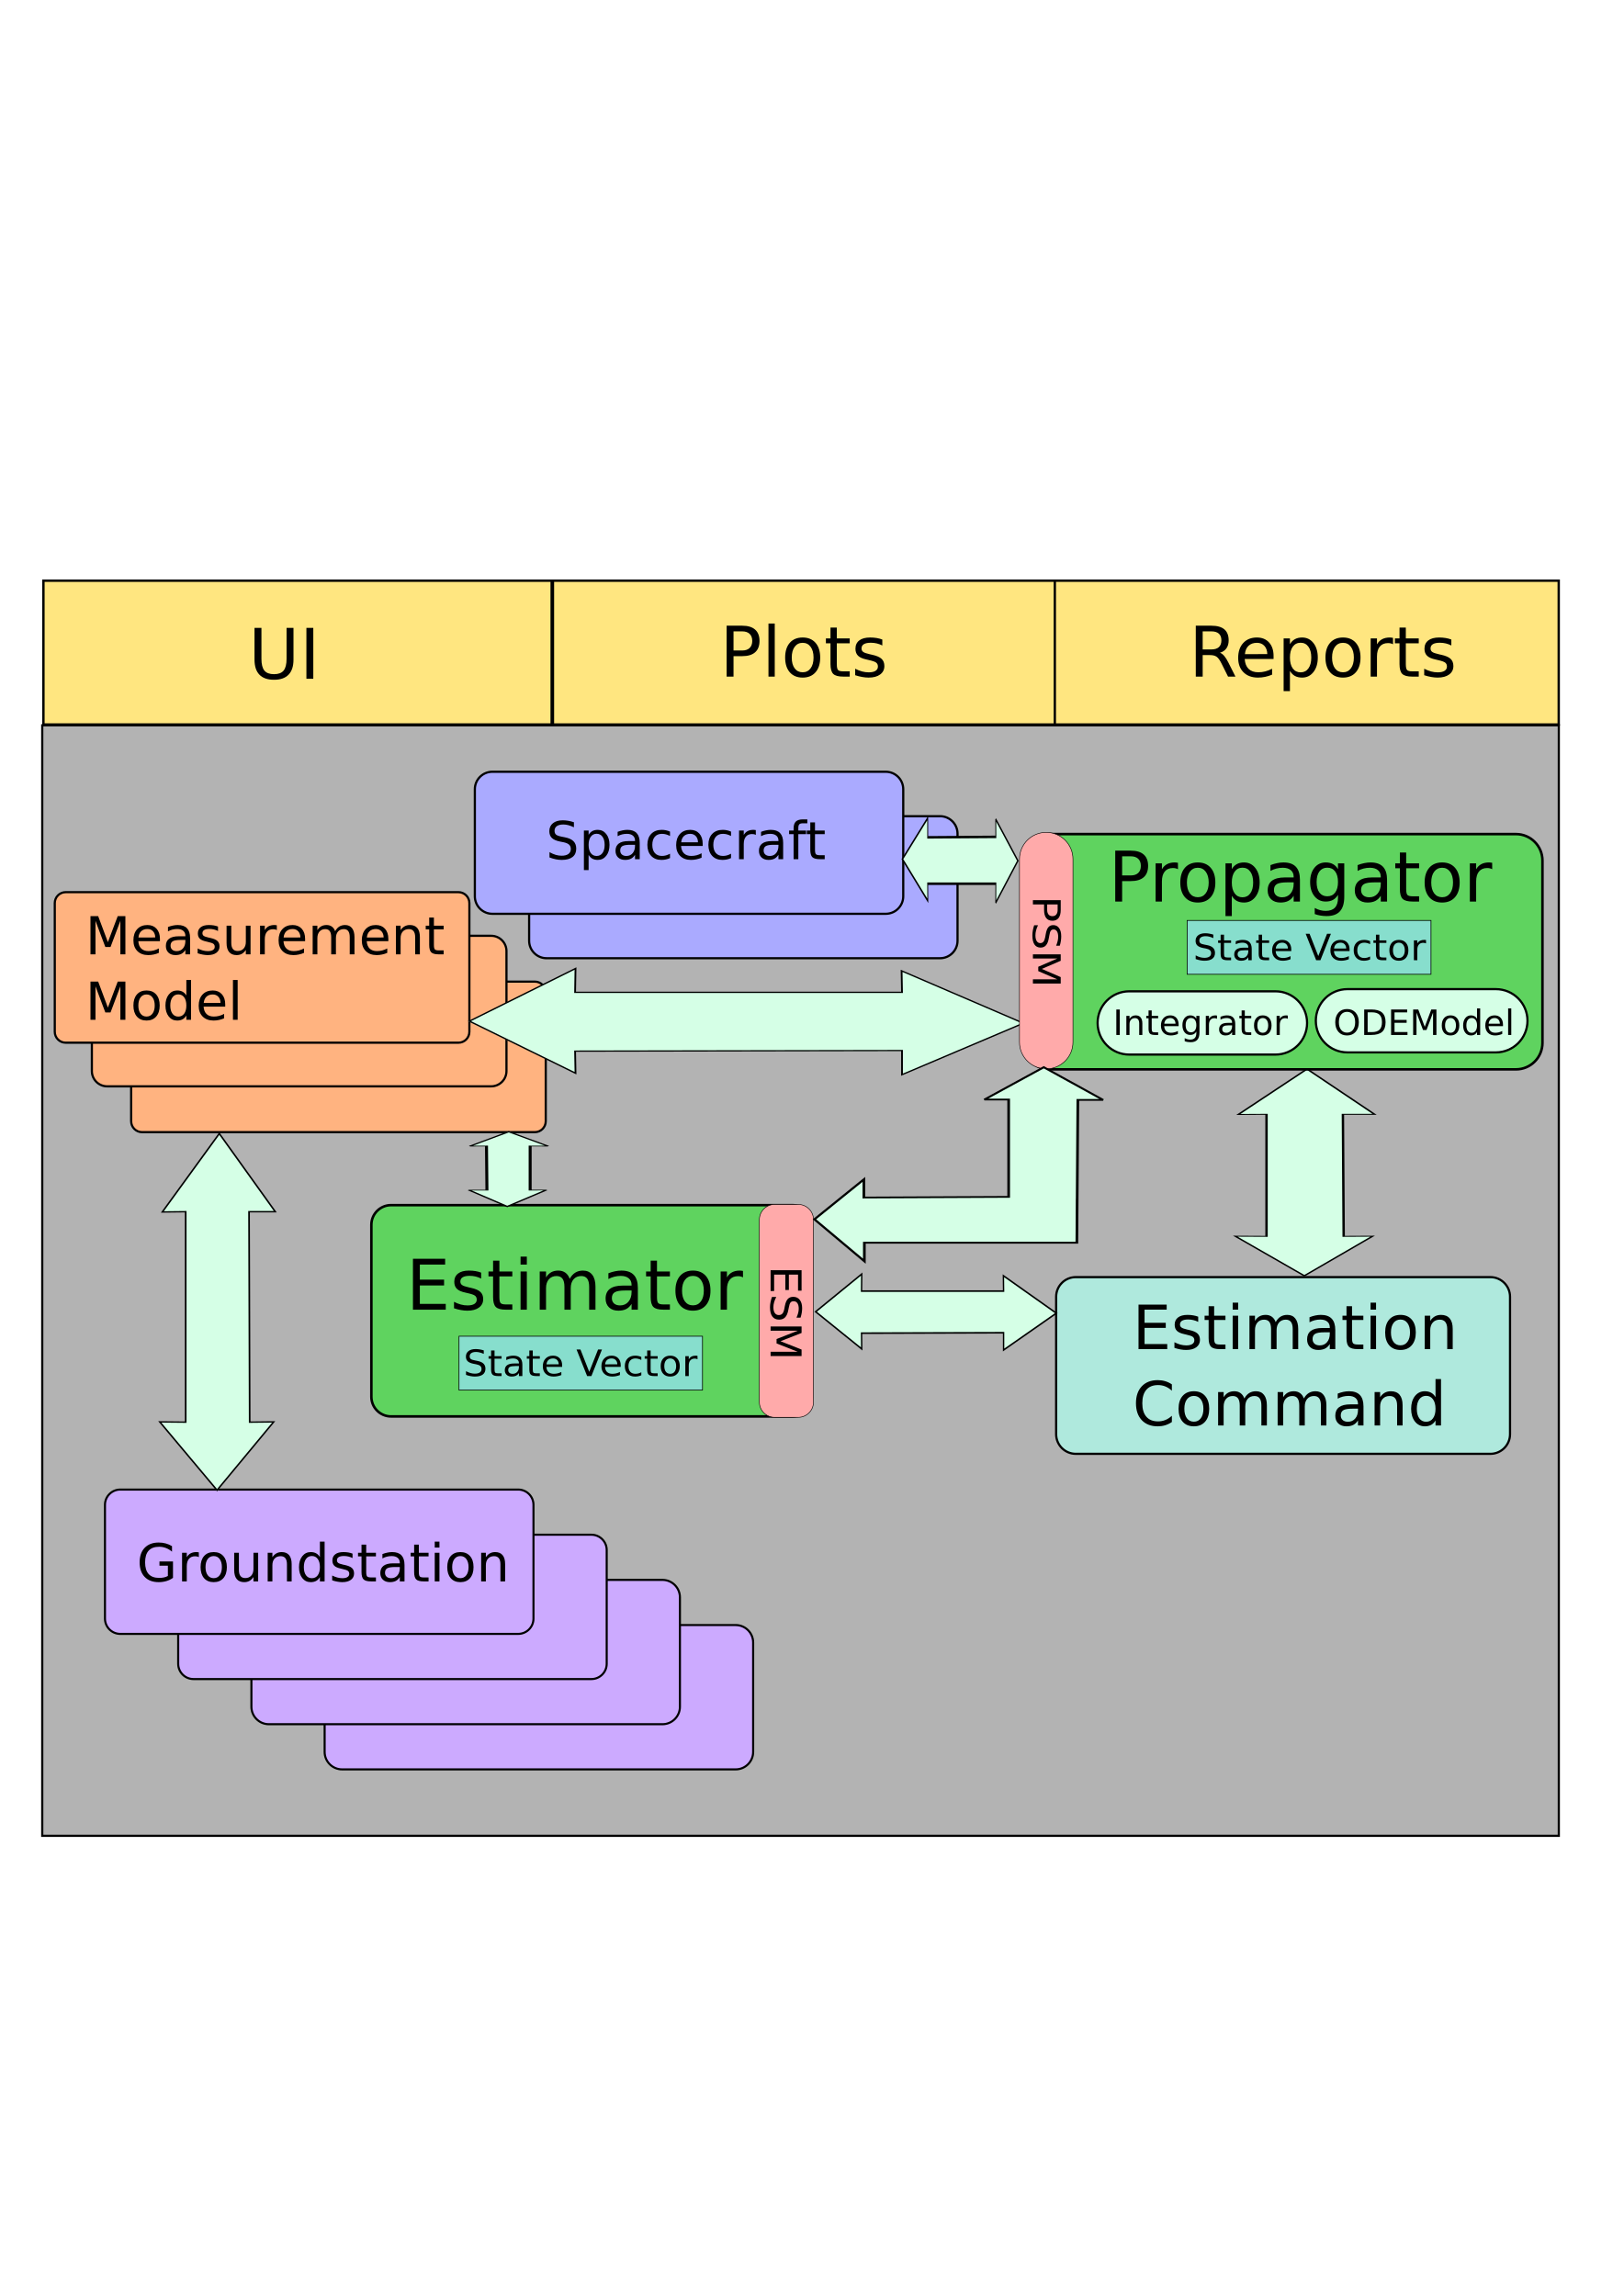
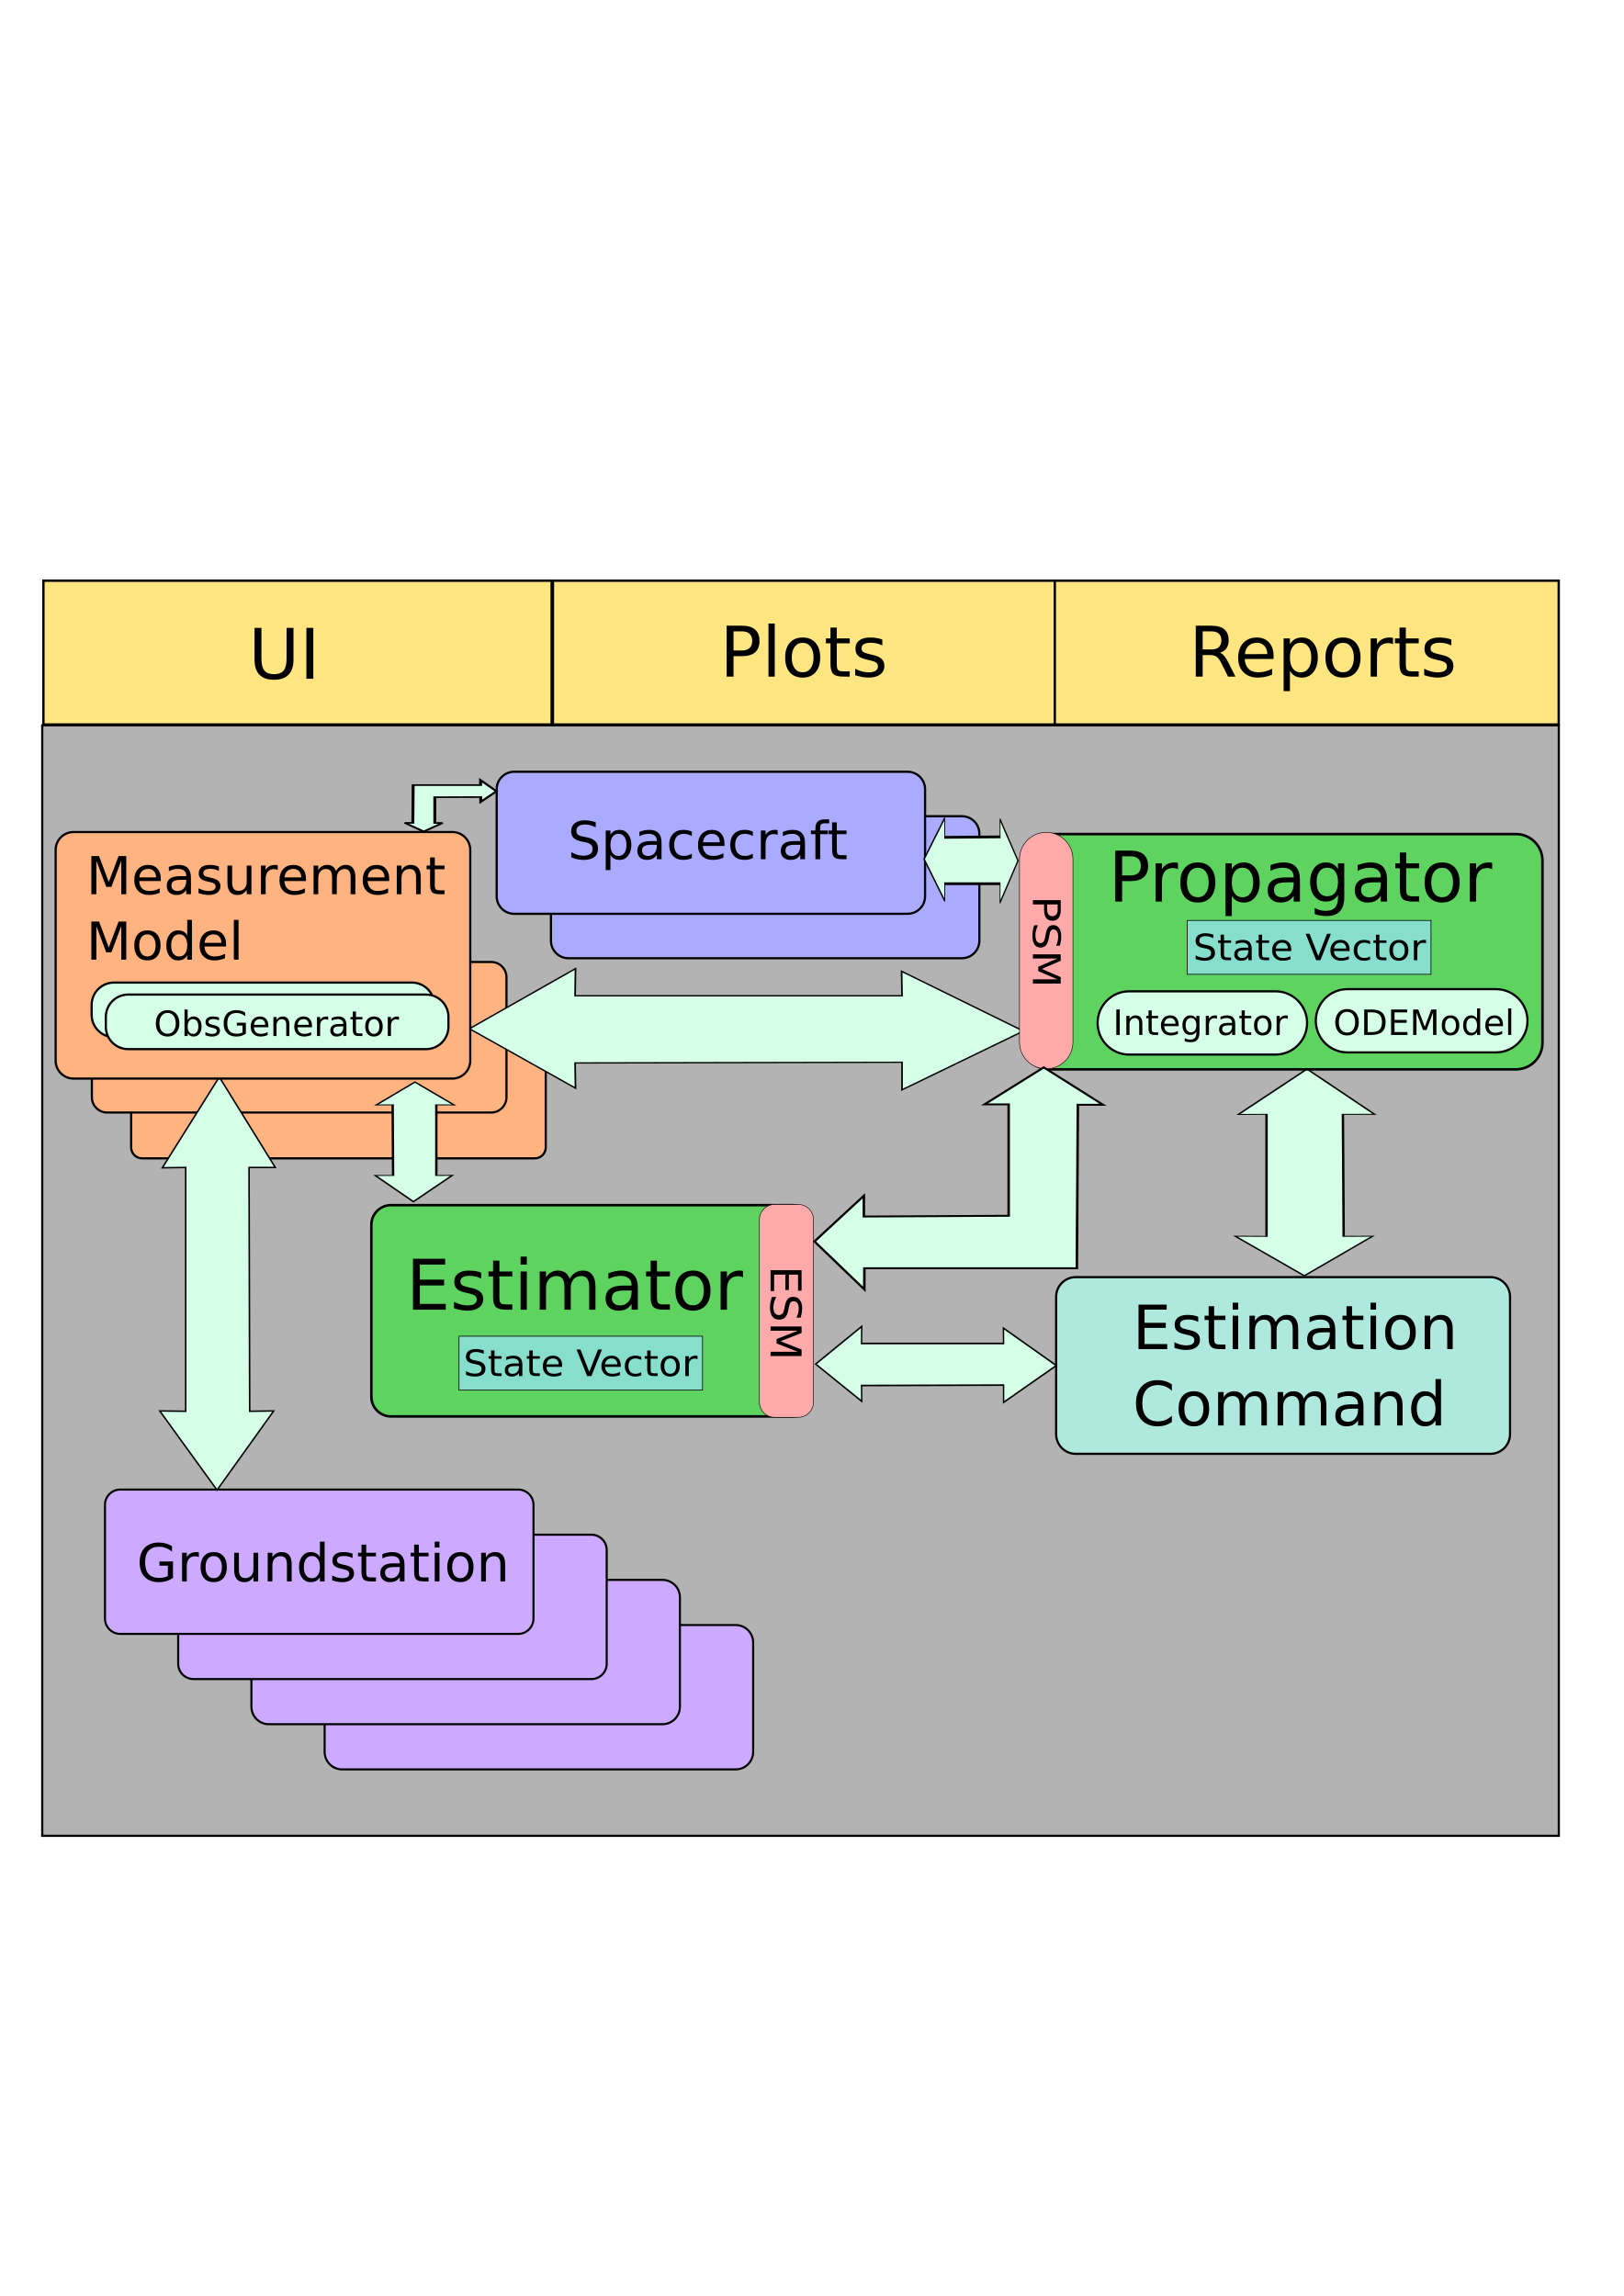
<svg xmlns="http://www.w3.org/2000/svg" width="744.094" height="1052.362" id="svg2">
  <defs id="defs4">
    </defs>
  <g id="layer2" style="display:inline">
    <rect style="fill:#b3b3b3;stroke:#000000" id="rect2383" width="695" height="509" x="19.357" y="332.443" />
    <rect style="fill:#ffe680;stroke:#000000;stroke-width:1.081" id="rect2385" width="232.919" height="65.919" x="19.897" y="266.156" />
    <rect style="fill:#ffe680;stroke:#000000;stroke-width:1.077" id="rect2451" width="230.923" height="65.923" x="253.395" y="266.154" />
    <rect style="fill:#ffe680;stroke:#000000;stroke-width:1.077" id="rect2453" width="230.923" height="65.923" x="483.395" y="266.154" />
    <text xml:space="preserve" style="font-size:32px;font-style:normal;font-weight:normal;fill:#000000;fill-opacity:1;stroke:none;stroke-width:1px;stroke-linecap:butt;stroke-linejoin:miter;stroke-opacity:1;font-family:Bitstream Vera Sans" x="113.857" y="311.116" id="text2437">
      <tspan id="tspan2439" x="113.857" y="311.116">UI</tspan>
    </text>
    <text xml:space="preserve" style="font-size:32px;font-style:normal;font-weight:normal;fill:#000000;fill-opacity:1;stroke:none;stroke-width:1px;stroke-linecap:butt;stroke-linejoin:miter;stroke-opacity:1;font-family:Bitstream Vera Sans" x="329.857" y="310.116" id="text2455">
      <tspan id="tspan2457" x="329.857" y="310.116">Plots</tspan>
    </text>
    <text xml:space="preserve" style="font-size:32px;font-style:normal;font-weight:normal;fill:#000000;fill-opacity:1;stroke:none;stroke-width:1px;stroke-linecap:butt;stroke-linejoin:miter;stroke-opacity:1;font-family:Bitstream Vera Sans" x="544.857" y="310.116" id="text2459">
      <tspan id="tspan2461" x="544.857" y="310.116">Reports</tspan>
    </text>
  </g>
  <g id="layer1" style="display:inline">
-     <g id="g3410" transform="translate(-372,-28)">
-       <g id="g3405">
-         <rect style="fill:#ffb380;stroke:#000000" id="rect2417" width="190" height="69" x="432.099" y="477.919" ry="5.008" />
-         <rect style="fill:#ffb380;stroke:#000000" id="rect2419" width="190" height="69" x="414.099" y="456.919" ry="7.012" />
-         <rect style="fill:#ffb380;stroke:#000000" id="rect2421" width="190" height="69" x="397.099" y="436.919" ry="5.008" />
-       </g>
-       <text id="text2441" y="465.419" x="411.101" style="font-size:24px;font-style:normal;font-weight:normal;fill:#000000;fill-opacity:1;stroke:none;stroke-width:1px;stroke-linecap:butt;stroke-linejoin:miter;stroke-opacity:1;font-family:Bitstream Vera Sans" xml:space="preserve">
-         <tspan y="465.419" x="411.101" id="tspan2443">Measurement</tspan>
-         <tspan id="tspan2445" y="495.419" x="411.101">Model</tspan>
-       </text>
-     </g>
+     <rect style="fill:#ffb380;stroke:#000000" id="rect2417" width="190" height="69" x="60.099" y="461.919" ry="5.008" />
+     <rect style="fill:#ffb380;stroke:#000000" id="rect2419" width="190" height="69" x="42.099" y="440.919" ry="7.012" />
    <g id="g4753" transform="translate(-2,21)">
      <g id="g4739">
        <rect ry="9.015" style="fill:#5fd35f;stroke:#000000;stroke-width:1.159" id="rect2413" width="201.841" height="96.841" x="172.189" y="531.371" />
        <text xml:space="preserve" style="font-size:32px;font-style:normal;font-weight:normal;fill:#000000;fill-opacity:1;stroke:none;stroke-width:1px;stroke-linecap:butt;stroke-linejoin:miter;stroke-opacity:1;font-family:Bitstream Vera Sans" x="188.106" y="579.291" id="text2429">
          <tspan id="tspan2431" x="188.106" y="579.291">Estimator</tspan>
        </text>
        <g id="g4726" transform="translate(-755,-29)">
          <rect y="620.451" x="967.349" height="24.703" width="111.583" id="rect2411" style="fill:#87decd;stroke:#000000;stroke-width:0.327" />
          <text transform="scale(1.022527,0.9779695)" id="text2447" y="653.098" x="948.006" style="font-size:17.057px;font-style:normal;font-weight:normal;fill:#000000;fill-opacity:1;stroke:none;stroke-width:1px;stroke-linecap:butt;stroke-linejoin:miter;stroke-opacity:1;font-family:Bitstream Vera Sans" xml:space="preserve">
            <tspan y="653.098" x="948.006" id="tspan2449">State Vector</tspan>
          </text>
        </g>
      </g>
      <g id="g4748">
        <rect style="fill:#ffaaaa;stroke:#000000;stroke-width:0.256" id="rect2504" width="97.579" height="24.799" x="531.05" y="-374.801" transform="matrix(0,1,-1,0,0,0)" ry="7" />
        <text xml:space="preserve" style="font-size:19.9px;font-style:normal;font-weight:normal;fill:#000000;fill-opacity:1;stroke:none;stroke-width:1px;stroke-linecap:butt;stroke-linejoin:miter;stroke-opacity:1;font-family:Bitstream Vera Sans" x="546.879" y="-363.142" id="text2506" transform="matrix(0,1.022527,-0.9779695,0,0,0)">
          <tspan x="546.879" y="-363.142" id="tspan2510">ESM</tspan>
        </text>
      </g>
    </g>
    <g id="g2661" transform="translate(-302.9519,-25.03481)">
      <g style="fill:#ccaaff" id="g2640">
        <rect style="fill:#ccaaff;stroke:#000000;stroke-width:0.951" id="rect2612" width="196.374" height="66.158" x="451.723" y="769.87" ry="8.013" />
        <rect style="fill:#ccaaff;stroke:#000000;stroke-width:0.951;display:inline" id="rect2624" width="196.374" height="66.158" x="418.168" y="749.169" ry="8.013" />
        <rect style="fill:#ccaaff;stroke:#000000;stroke-width:0.951;display:inline" id="rect2632" width="196.374" height="66.158" x="384.612" y="728.469" ry="7.012" />
        <rect style="fill:#ccaaff;stroke:#000000;stroke-width:0.951;display:inline" id="rect2636" width="196.374" height="66.158" x="351.057" y="707.768" ry="7.012" />
      </g>
      <text id="text2620" y="749.862" x="365.605" style="font-size:24px;font-style:normal;font-weight:normal;fill:#000000;fill-opacity:1;stroke:none;stroke-width:1px;stroke-linecap:butt;stroke-linejoin:miter;stroke-opacity:1;font-family:Bitstream Vera Sans" xml:space="preserve">
        <tspan y="749.862" x="365.605" id="tspan2622">Groundstation</tspan>
      </text>
    </g>
-     <g id="g2371" transform="translate(85.89061,-341.0414)">
+     <g id="g2371" transform="translate(95.89061,-341.0414)">
      <g id="g2367">
        <rect style="fill:#aaaaff;stroke:#000000;stroke-width:1.005;display:inline" id="rect2630" width="196.32" height="65.103" x="156.595" y="715.14" ry="8.013" />
        <rect style="fill:#aaaaff;stroke:#000000;stroke-width:1.005;display:inline" id="rect2638" width="196.32" height="65.103" x="131.72" y="694.773" ry="8.013" />
      </g>
      <text id="text2616" y="734.837" x="164.272" style="font-size:24px;font-style:normal;font-weight:normal;fill:#000000;fill-opacity:1;stroke:none;stroke-width:1px;stroke-linecap:butt;stroke-linejoin:miter;stroke-opacity:1;font-family:Bitstream Vera Sans" xml:space="preserve">
        <tspan y="734.837" x="164.272" id="tspan2618">Spacecraft</tspan>
      </text>
    </g>
-     <g id="g3374" transform="matrix(1.070063,0,0,0.7624464,683.869,137.6775)" style="fill:#d5ffe6">
+     <g id="g3374" transform="matrix(1.070063,0,0,0.8706036,683.869,94.28539)" style="fill:#d5ffe6">
      <g id="g3365" style="fill:#d5ffe6">
        <rect style="fill:#d5ffe6;fill-opacity:1;stroke:#000000;stroke-width:0;stroke-miterlimit:4;stroke-dasharray:none;stroke-opacity:1" id="rect2382" width="152.72" height="35.058" x="-404.803" y="416.31" ry="0" />
        <path style="fill:#d5ffe6;fill-opacity:1;stroke:#000000;stroke-width:0;stroke-miterlimit:4;stroke-dasharray:none;stroke-opacity:1" id="path2384" d="M -327.542,119.819 L -438.726,184.011 L -438.726,55.627 L -327.542,119.819 z " transform="matrix(0.4666255,0,0,0.4901335,-48.16843,375.6122)" />
        <path style="fill:#d5ffe6;fill-opacity:1;stroke:#000000;stroke-width:0;stroke-miterlimit:4;stroke-dasharray:none;stroke-opacity:1;display:inline" id="path2386" d="M -327.542,119.819 L -438.726,184.011 L -438.726,55.627 L -327.542,119.819 z " transform="matrix(-0.4143888,0,0,0.4901335,-574.2693,374.6105)" />
      </g>
-       <path id="path3372" d="M -438.053,433.29 L -392.621,464.58 L -392.798,451.321 L -252.791,450.968 L -252.791,465.464 L -200.818,434.528 L -252.967,403.061 L -252.791,415.966 L -392.798,415.966 L -392.621,401.647 L -438.053,433.29 z " style="fill:#d5ffe6;fill-rule:evenodd;stroke:#000000;stroke-width:0.763px;stroke-linecap:butt;stroke-linejoin:miter;stroke-opacity:1" />
-     </g>
-     <g id="g3381" transform="matrix(0,0.1443261,-0.5659306,0,478.3623,581.9651)" style="fill:#d5ffe6;display:inline">
+       <path id="path3372" d="M -438.053,433.29 L -392.621,464.58 L -392.798,451.321 L -252.791,450.968 L -252.791,465.464 L -200.818,434.528 L -252.967,403.061 L -252.791,415.966 L -392.798,415.966 L -392.621,401.647 L -438.053,433.29 z " style="fill:#d5ffe6;fill-rule:evenodd;stroke:#000000;stroke-width:0.714px;stroke-linecap:butt;stroke-linejoin:miter;stroke-opacity:1" />
+     </g>
+     <g id="g3381" transform="matrix(0,0.231099,-0.5659306,0,435.3623,597.1834)" style="fill:#d5ffe6;display:inline">
      <g id="g3383" style="fill:#d5ffe6">
        <rect style="fill:#d5ffe6;fill-opacity:1;stroke:#000000;stroke-width:0;stroke-miterlimit:4;stroke-dasharray:none;stroke-opacity:1" id="rect3385" width="152.72" height="35.058" x="-404.803" y="416.31" ry="0" />
        <path style="fill:#d5ffe6;fill-opacity:1;stroke:#000000;stroke-width:0;stroke-miterlimit:4;stroke-dasharray:none;stroke-opacity:1" id="path3387" d="M -327.542,119.819 L -438.726,184.011 L -438.726,55.627 L -327.542,119.819 z " transform="matrix(0.4666255,0,0,0.4901335,-48.16843,375.6122)" />
        <path style="fill:#d5ffe6;fill-opacity:1;stroke:#000000;stroke-width:0;stroke-miterlimit:4;stroke-dasharray:none;stroke-opacity:1;display:inline" id="path3389" d="M -327.542,119.819 L -438.726,184.011 L -438.726,55.627 L -327.542,119.819 z " transform="matrix(-0.4143888,0,0,0.4901335,-574.2693,374.6105)" />
      </g>
-       <path id="path3391" d="M -438.053,433.29 L -392.621,464.58 L -392.798,451.321 L -252.791,450.968 L -252.791,465.464 L -200.818,434.528 L -252.967,403.061 L -252.791,415.966 L -392.798,415.966 L -392.621,401.647 L -438.053,433.29 z " style="fill:#d5ffe6;fill-rule:evenodd;stroke:#000000;stroke-width:2.412px;stroke-linecap:butt;stroke-linejoin:miter;stroke-opacity:1" />
+       <path id="path3391" d="M -438.053,433.29 L -392.621,464.58 L -392.798,451.321 L -252.791,450.968 L -252.791,465.464 L -200.818,434.528 L -252.967,403.061 L -252.791,415.966 L -392.798,415.966 L -392.621,401.647 L -438.053,433.29 z " style="fill:#d5ffe6;fill-rule:evenodd;stroke:#000000;stroke-width:1.906px;stroke-linecap:butt;stroke-linejoin:miter;stroke-opacity:1" />
    </g>
    <g id="g4408" transform="translate(93,48)">
      <rect ry="9.008" y="537.362" x="391" height="81" width="208" id="rect3419" style="fill:#afe9dd;fill-opacity:1;stroke:#000000;stroke-width:1;stroke-miterlimit:4;stroke-dasharray:none;stroke-opacity:1" />
      <text id="text4392" y="570.362" x="426" style="font-size:28px;font-style:normal;font-weight:normal;fill:#000000;fill-opacity:1;stroke:none;stroke-width:1px;stroke-linecap:butt;stroke-linejoin:miter;stroke-opacity:1;font-family:Bitstream Vera Sans" xml:space="preserve">
        <tspan y="570.362" x="426" id="tspan4394">Estimation</tspan>
        <tspan id="tspan4396" y="605.362" x="426">Command</tspan>
      </text>
    </g>
    <g id="g4423" transform="matrix(0.5334955,0,0,0.9793255,-89.5826,77.77036)" style="fill:#d5ffe6;display:inline" />
-     <g id="g4435" transform="matrix(0,-0.6889774,0.8294727,0,-259.9356,381.2129)" style="fill:#d5ffe6;display:inline">
+     <g id="g4435" transform="matrix(0,-0.798107,0.8294727,0,-259.9356,333.3535)" style="fill:#d5ffe6;display:inline">
      <g id="g4437" style="fill:#d5ffe6">
        <rect style="fill:#d5ffe6;fill-opacity:1;stroke:#000000;stroke-width:0;stroke-miterlimit:4;stroke-dasharray:none;stroke-opacity:1" id="rect4439" width="152.72" height="35.058" x="-404.803" y="416.31" ry="0" />
        <path style="fill:#d5ffe6;fill-opacity:1;stroke:#000000;stroke-width:0;stroke-miterlimit:4;stroke-dasharray:none;stroke-opacity:1" id="path4441" d="M -327.542,119.819 L -438.726,184.011 L -438.726,55.627 L -327.542,119.819 z " transform="matrix(0.4666255,0,0,0.4901335,-48.16843,375.6122)" />
        <path style="fill:#d5ffe6;fill-opacity:1;stroke:#000000;stroke-width:0;stroke-miterlimit:4;stroke-dasharray:none;stroke-opacity:1;display:inline" id="path4443" d="M -327.542,119.819 L -438.726,184.011 L -438.726,55.627 L -327.542,119.819 z " transform="matrix(-0.4143888,0,0,0.4901335,-574.2693,374.6105)" />
      </g>
-       <path id="path4445" d="M -438.053,433.29 L -392.621,464.58 L -392.798,451.321 L -252.791,450.968 L -252.791,465.464 L -200.818,434.528 L -252.967,403.061 L -252.791,415.966 L -392.798,415.966 L -392.621,401.647 L -438.053,433.29 z " style="fill:#d5ffe6;fill-rule:evenodd;stroke:#000000;stroke-width:0.912px;stroke-linecap:butt;stroke-linejoin:miter;stroke-opacity:1" />
+       <path id="path4445" d="M -438.053,433.29 L -392.621,464.58 L -392.798,451.321 L -252.791,450.968 L -252.791,465.464 L -200.818,434.528 L -252.967,403.061 L -252.791,415.966 L -392.798,415.966 L -392.621,401.647 L -438.053,433.29 z " style="fill:#d5ffe6;fill-rule:evenodd;stroke:#000000;stroke-width:0.847px;stroke-linecap:butt;stroke-linejoin:miter;stroke-opacity:1" />
    </g>
    <g id="g4447" transform="matrix(-0.5334955,0,0,-0.9793255,-245.2306,830.3885)" style="fill:#d5ffe6;display:inline">
      <g id="g4449" style="fill:#d5ffe6">
        <rect style="fill:#d5ffe6;fill-opacity:1;stroke:#000000;stroke-width:0;stroke-miterlimit:4;stroke-dasharray:none;stroke-opacity:1" id="rect4451" width="152.72" height="35.058" x="-404.803" y="416.31" ry="0" />
        <path style="fill:#d5ffe6;fill-opacity:1;stroke:#000000;stroke-width:0;stroke-miterlimit:4;stroke-dasharray:none;stroke-opacity:1" id="path4453" d="M -327.542,119.819 L -438.726,184.011 L -438.726,55.627 L -327.542,119.819 z " transform="matrix(0.4666255,0,0,0.4901335,-48.16843,375.6122)" />
        <path style="fill:#d5ffe6;fill-opacity:1;stroke:#000000;stroke-width:0;stroke-miterlimit:4;stroke-dasharray:none;stroke-opacity:1;display:inline" id="path4455" d="M -327.542,119.819 L -438.726,184.011 L -438.726,55.627 L -327.542,119.819 z " transform="matrix(-0.4143888,0,0,0.4901335,-574.2693,374.6105)" />
      </g>
      <path id="path4457" d="M -438.053,433.29 L -392.621,464.58 L -392.798,451.321 L -252.791,450.968 L -252.791,465.464 L -200.818,434.528 L -252.967,403.061 L -252.791,415.966 L -392.798,415.966 L -392.621,401.647 L -438.053,433.29 z " style="fill:#d5ffe6;fill-rule:evenodd;stroke:#000000;stroke-width:0.954px;stroke-linecap:butt;stroke-linejoin:miter;stroke-opacity:1" />
    </g>
    <g id="g4463" transform="matrix(0,-0.3994755,1,0,164.4446,409.7556)" style="fill:#d5ffe6;display:inline">
      <g id="g4465" style="fill:#d5ffe6">
        <rect style="fill:#d5ffe6;fill-opacity:1;stroke:#000000;stroke-width:0;stroke-miterlimit:4;stroke-dasharray:none;stroke-opacity:1" id="rect4467" width="152.72" height="35.058" x="-404.803" y="416.31" ry="0" />
        <path style="fill:#d5ffe6;fill-opacity:1;stroke:#000000;stroke-width:0;stroke-miterlimit:4;stroke-dasharray:none;stroke-opacity:1" id="path4469" d="M -327.542,119.819 L -438.726,184.011 L -438.726,55.627 L -327.542,119.819 z " transform="matrix(0.4666255,0,0,0.4901335,-48.16843,375.6122)" />
        <path style="fill:#d5ffe6;fill-opacity:1;stroke:#000000;stroke-width:0;stroke-miterlimit:4;stroke-dasharray:none;stroke-opacity:1;display:inline" id="path4471" d="M -327.542,119.819 L -438.726,184.011 L -438.726,55.627 L -327.542,119.819 z " transform="matrix(-0.4143888,0,0,0.4901335,-574.2693,374.6105)" />
      </g>
      <path id="path4473" d="M -438.053,433.29 L -392.621,464.58 L -392.798,451.321 L -252.791,450.968 L -252.791,465.464 L -200.818,434.528 L -252.967,403.061 L -252.791,415.966 L -392.798,415.966 L -392.621,401.647 L -438.053,433.29 z " style="fill:#d5ffe6;fill-rule:evenodd;stroke:#000000;stroke-width:1.091px;stroke-linecap:butt;stroke-linejoin:miter;stroke-opacity:1" />
    </g>
-     <g id="g4475" transform="matrix(-0.2229817,0,0,-0.6073499,368.7717,657.682)" style="fill:#d5ffe6;display:inline">
+     <g id="g4475" transform="matrix(-0.1813716,0,0,-0.6073499,387.0635,657.682)" style="fill:#d5ffe6;display:inline">
      <g id="g4477" style="fill:#d5ffe6">
        <rect style="fill:#d5ffe6;fill-opacity:1;stroke:#000000;stroke-width:0;stroke-miterlimit:4;stroke-dasharray:none;stroke-opacity:1" id="rect4479" width="152.72" height="35.058" x="-404.803" y="416.31" ry="0" />
        <path style="fill:#d5ffe6;fill-opacity:1;stroke:#000000;stroke-width:0;stroke-miterlimit:4;stroke-dasharray:none;stroke-opacity:1" id="path4481" d="M -327.542,119.819 L -438.726,184.011 L -438.726,55.627 L -327.542,119.819 z " transform="matrix(0.4666255,0,0,0.4901335,-48.16843,375.6122)" />
        <path style="fill:#d5ffe6;fill-opacity:1;stroke:#000000;stroke-width:0;stroke-miterlimit:4;stroke-dasharray:none;stroke-opacity:1;display:inline" id="path4483" d="M -327.542,119.819 L -438.726,184.011 L -438.726,55.627 L -327.542,119.819 z " transform="matrix(-0.4143888,0,0,0.4901335,-574.2693,374.6105)" />
      </g>
-       <path id="path4485" d="M -438.053,433.29 L -392.621,464.58 L -392.798,451.321 L -252.791,450.968 L -252.791,465.464 L -200.818,434.528 L -252.967,403.061 L -252.791,415.966 L -392.798,415.966 L -392.621,401.647 L -438.053,433.29 z " style="fill:#d5ffe6;fill-rule:evenodd;stroke:#000000;stroke-width:1.873px;stroke-linecap:butt;stroke-linejoin:miter;stroke-opacity:1" />
-     </g>
-     <g id="g4487" transform="matrix(0.4648931,0,0,0.545354,577.4346,364.921)" style="fill:#d5ffe6;display:inline">
+       <path id="path4485" d="M -438.053,433.29 L -392.621,464.58 L -392.798,451.321 L -252.791,450.968 L -252.791,465.464 L -200.818,434.528 L -252.967,403.061 L -252.791,415.966 L -392.798,415.966 L -392.621,401.647 L -438.053,433.29 z " style="fill:#d5ffe6;fill-rule:evenodd;stroke:#000000;stroke-width:2.077px;stroke-linecap:butt;stroke-linejoin:miter;stroke-opacity:1" />
+     </g>
+     <g id="g4487" transform="matrix(0.4648931,0,0,0.545354,577.4346,388.921)" style="fill:#d5ffe6;display:inline">
      <g id="g4489" style="fill:#d5ffe6">
        <rect style="fill:#d5ffe6;fill-opacity:1;stroke:#000000;stroke-width:0;stroke-miterlimit:4;stroke-dasharray:none;stroke-opacity:1" id="rect4491" width="152.72" height="35.058" x="-404.803" y="416.31" ry="0" />
        <path style="fill:#d5ffe6;fill-opacity:1;stroke:#000000;stroke-width:0;stroke-miterlimit:4;stroke-dasharray:none;stroke-opacity:1" id="path4493" d="M -327.542,119.819 L -438.726,184.011 L -438.726,55.627 L -327.542,119.819 z " transform="matrix(0.4666255,0,0,0.4901335,-48.16843,375.6122)" />
        <path style="fill:#d5ffe6;fill-opacity:1;stroke:#000000;stroke-width:0;stroke-miterlimit:4;stroke-dasharray:none;stroke-opacity:1;display:inline" id="path4495" d="M -327.542,119.819 L -438.726,184.011 L -438.726,55.627 L -327.542,119.819 z " transform="matrix(-0.4143888,0,0,0.4901335,-574.2693,374.6105)" />
      </g>
      <path id="path4497" d="M -438.053,433.29 L -392.621,464.58 L -392.798,451.321 L -252.791,450.968 L -252.791,465.464 L -200.818,434.528 L -252.967,403.061 L -252.791,415.966 L -392.798,415.966 L -392.621,401.647 L -438.053,433.29 z " style="fill:#d5ffe6;fill-rule:evenodd;stroke:#000000;stroke-width:1.369px;stroke-linecap:butt;stroke-linejoin:miter;stroke-opacity:1" />
    </g>
    <g id="g4854" transform="translate(-37,10)">
      <g id="g4834">
        <rect ry="12.144" style="fill:#5fd35f;stroke:#000000;stroke-width:1.165" id="rect2409" width="237.835" height="107.835" x="506.025" y="372.302" />
        <text xml:space="preserve" style="font-size:32px;font-style:normal;font-weight:normal;fill:#000000;fill-opacity:1;stroke:none;stroke-width:1px;stroke-linecap:butt;stroke-linejoin:miter;stroke-opacity:1;font-family:Bitstream Vera Sans" x="544.942" y="403.22" id="text2433">
          <tspan id="tspan2435" x="544.942" y="403.22">Propagator</tspan>
        </text>
      </g>
      <g transform="translate(-328,-77)" id="g4783">
        <rect style="fill:#87decd;stroke:#000000;stroke-width:0.327" id="rect2478" width="111.752" height="24.68" x="909.024" y="488.88" />
        <text xml:space="preserve" style="font-size:17.007px;font-style:normal;font-weight:normal;fill:#000000;fill-opacity:1;stroke:none;stroke-width:1px;stroke-linecap:butt;stroke-linejoin:miter;stroke-opacity:1;font-family:Bitstream Vera Sans" x="893.483" y="517.49" id="text2480" transform="scale(1.020444,0.9799655)">
          <tspan id="tspan2482" x="893.483" y="517.49">State Vector</tspan>
        </text>
      </g>
      <g id="g4849">
        <rect style="fill:#ffaaaa;stroke:#000000;stroke-width:0.254" id="rect2512" width="108.398" height="24.511" x="371.512" y="-528.707" transform="matrix(0,1,-1,0,0,0)" ry="12.256" />
        <text xml:space="preserve" style="font-size:18.729px;font-style:normal;font-weight:normal;fill:#000000;fill-opacity:1;stroke:none;stroke-width:1px;stroke-linecap:butt;stroke-linejoin:miter;stroke-opacity:1;font-family:Bitstream Vera Sans" x="373.778" y="-546.973" id="text2514" transform="matrix(0,1.07175,-0.9330534,0,0,0)">
          <tspan x="373.778" y="-546.973" id="tspan2518">PSM</tspan>
        </text>
      </g>
      <g id="g4839">
        <rect style="fill:#d5ffe6;fill-opacity:1;stroke:#000000;stroke-width:1;stroke-miterlimit:4;stroke-dasharray:none;stroke-opacity:1" id="rect4819" width="96" height="29" x="540" y="444.362" ry="14.5" />
        <text xml:space="preserve" style="font-size:16px;font-style:normal;font-weight:normal;fill:#000000;fill-opacity:1;stroke:none;stroke-width:1px;stroke-linecap:butt;stroke-linejoin:miter;stroke-opacity:1;font-family:Bitstream Vera Sans" x="547" y="464.362" id="text4826">
          <tspan id="tspan4828" x="547" y="464.362">Integrator</tspan>
        </text>
      </g>
      <g id="g4844">
        <rect style="fill:#d5ffe6;fill-opacity:1;stroke:#000000;stroke-width:1;stroke-miterlimit:4;stroke-dasharray:none;stroke-opacity:1" id="rect4821" width="97" height="29" x="640" y="443.362" ry="14.5" />
        <text xml:space="preserve" style="font-size:16px;font-style:normal;font-weight:normal;fill:#000000;fill-opacity:1;stroke:none;stroke-width:1px;stroke-linecap:butt;stroke-linejoin:miter;stroke-opacity:1;font-family:Bitstream Vera Sans" x="648" y="464.362" id="text4830">
          <tspan id="tspan4832" x="648" y="464.362">ODEModel</tspan>
        </text>
      </g>
    </g>
    <g id="g4876" transform="matrix(0,-0.5334955,0.9793255,0,-483.5918,381.9448)" style="fill:#d5ffe6;display:inline">
      <g id="g4878" style="fill:#d5ffe6">
        <rect style="fill:#d5ffe6;fill-opacity:1;stroke:#000000;stroke-width:0;stroke-miterlimit:4;stroke-dasharray:none;stroke-opacity:1" id="rect4880" width="152.72" height="35.058" x="-404.803" y="416.31" ry="0" />
        <path style="fill:#d5ffe6;fill-opacity:1;stroke:#000000;stroke-width:0;stroke-miterlimit:4;stroke-dasharray:none;stroke-opacity:1" id="path4882" d="M -327.542,119.819 L -438.726,184.011 L -438.726,55.627 L -327.542,119.819 z " transform="matrix(0.4666255,0,0,0.4901335,-48.16843,375.6122)" />
        <path style="fill:#d5ffe6;fill-opacity:1;stroke:#000000;stroke-width:0;stroke-miterlimit:4;stroke-dasharray:none;stroke-opacity:1;display:inline" id="path4884" d="M -327.542,119.819 L -438.726,184.011 L -438.726,55.627 L -327.542,119.819 z " transform="matrix(-0.4143888,0,0,0.4901335,-574.2693,374.6105)" />
      </g>
      <path id="path4886" d="M -438.053,433.29 L -392.621,464.58 L -392.798,451.321 L -252.791,450.968 L -252.791,465.464 L -200.818,434.528 L -252.967,403.061 L -252.791,415.966 L -392.798,415.966 L -392.621,401.647 L -438.053,433.29 z " style="fill:#d5ffe6;fill-rule:evenodd;stroke:#000000;stroke-width:0.954px;stroke-linecap:butt;stroke-linejoin:miter;stroke-opacity:1" />
    </g>
-     <g id="g2335" transform="matrix(-0.9059222,0,0,-0.6047341,279.9223,696.6559)">
+     <g id="g2335" transform="matrix(-0.9059222,0,0,-0.6921857,279.9223,726.7339)">
      <rect transform="scale(-1,-1)" ry="0" y="-244.251" x="121.457" height="34.333" width="81.476" id="rect2291" style="fill:#d5ffe6;fill-opacity:1;stroke:#000000;stroke-width:0;stroke-miterlimit:4;stroke-dasharray:none;stroke-opacity:1" />
      <path transform="matrix(0.2210746,0,0,-0.4800002,-31.0473,285.0884)" d="M -327.542,119.819 L -438.726,184.011 L -438.726,55.627 L -327.542,119.819 z " id="path2295" style="fill:#d5ffe6;fill-opacity:1;stroke:#000000;stroke-width:0;stroke-miterlimit:4;stroke-dasharray:none;stroke-opacity:1;display:inline" />
      <rect transform="matrix(0,-1,1,0,0,0)" ry="0" y="-235.889" x="-324.906" height="34.333" width="81.476" id="rect2303" style="fill:#d5ffe6;fill-opacity:1;stroke:#000000;stroke-width:0;stroke-miterlimit:4;stroke-dasharray:none;stroke-opacity:1" />
      <path transform="matrix(0,0.2210746,0.4800002,0,-276.7262,415.3149)" d="M -327.542,119.819 L -438.726,184.011 L -438.726,55.627 L -327.542,119.819 z " id="path2307" style="fill:#d5ffe6;fill-opacity:1;stroke:#000000;stroke-width:0;stroke-miterlimit:4;stroke-dasharray:none;stroke-opacity:1;display:inline" />
      <rect transform="scale(-1,-1)" ry="0" y="-244.779" x="153.762" height="34.333" width="81.476" id="rect2327" style="fill:#d5ffe6;fill-opacity:1;stroke:#000000;stroke-width:0;stroke-miterlimit:4;stroke-dasharray:none;stroke-opacity:1;display:inline" />
-       <path id="path2329" d="M -201.25,244.862 L -201.25,318.612 L -189,318.612 L -219,343.112 L -249,318.362 L -236.25,318.362 L -235.75,210.112 L -128.25,210.112 L -128.25,196.112 L -103,227.862 L -128,258.112 L -128,244.362 L -201.25,244.862 z " style="fill:none;fill-rule:evenodd;stroke:#000000;stroke-width:1.351px;stroke-linecap:butt;stroke-linejoin:miter;stroke-opacity:1" />
+       <path id="path2329" d="M -201.25,244.862 L -201.25,318.612 L -189,318.612 L -219,343.112 L -249,318.362 L -236.25,318.362 L -235.75,210.112 L -128.25,210.112 L -128.25,196.112 L -103,227.862 L -128,258.112 L -128,244.362 L -201.25,244.862 z " style="fill:none;fill-rule:evenodd;stroke:#000000;stroke-width:1.263px;stroke-linecap:butt;stroke-linejoin:miter;stroke-opacity:1" />
    </g>
    <g style="display:inline" id="g2343" transform="matrix(-0.6348775,0,0,-0.6047341,-172.8887,856.4059)">
      <rect transform="scale(-1,-1)" ry="0" y="-244.251" x="121.457" height="34.333" width="81.476" id="rect2345" style="fill:#d5ffe6;fill-opacity:1;stroke:#000000;stroke-width:0;stroke-miterlimit:4;stroke-dasharray:none;stroke-opacity:1" />
      <path transform="matrix(0.2210746,0,0,-0.4800002,-31.0473,285.0884)" d="M -327.542,119.819 L -438.726,184.011 L -438.726,55.627 L -327.542,119.819 z " id="path2347" style="fill:#d5ffe6;fill-opacity:1;stroke:#000000;stroke-width:0;stroke-miterlimit:4;stroke-dasharray:none;stroke-opacity:1;display:inline" />
      <rect transform="matrix(0,-1,1,0,0,0)" ry="0" y="-235.889" x="-324.906" height="34.333" width="81.476" id="rect2349" style="fill:#d5ffe6;fill-opacity:1;stroke:#000000;stroke-width:0;stroke-miterlimit:4;stroke-dasharray:none;stroke-opacity:1" />
      <path transform="matrix(0,0.2210746,0.4800002,0,-276.7262,415.3149)" d="M -327.542,119.819 L -438.726,184.011 L -438.726,55.627 L -327.542,119.819 z " id="path2351" style="fill:#d5ffe6;fill-opacity:1;stroke:#000000;stroke-width:0;stroke-miterlimit:4;stroke-dasharray:none;stroke-opacity:1;display:inline" />
      <rect transform="scale(-1,-1)" ry="0" y="-244.779" x="153.762" height="34.333" width="81.476" id="rect2353" style="fill:#d5ffe6;fill-opacity:1;stroke:#000000;stroke-width:0;stroke-miterlimit:4;stroke-dasharray:none;stroke-opacity:1;display:inline" />
      <path id="path2355" d="M -201.25,244.862 L -201.25,318.612 L -189,318.612 L -219,343.112 L -249,318.362 L -236.25,318.362 L -235.75,210.112 L -128.25,210.112 L -128.25,196.112 L -103,227.862 L -128,258.112 L -128,244.362 L -201.25,244.862 z " style="fill:none;fill-rule:evenodd;stroke:#000000;stroke-width:1.614px;stroke-linecap:butt;stroke-linejoin:miter;stroke-opacity:1" />
    </g>
+     <g style="display:inline" id="g2301" transform="matrix(0.2875017,0,0,0.1601491,257.1227,326.184)">
+       <rect transform="scale(-1,-1)" ry="0" y="-244.251" x="121.457" height="34.333" width="81.476" id="rect2304" style="fill:#d5ffe6;fill-opacity:1;stroke:#000000;stroke-width:0;stroke-miterlimit:4;stroke-dasharray:none;stroke-opacity:1" />
+       <path transform="matrix(0.2210746,0,0,-0.4800002,-31.0473,285.0884)" d="M -327.542,119.819 L -438.726,184.011 L -438.726,55.627 L -327.542,119.819 z " id="path2306" style="fill:#d5ffe6;fill-opacity:1;stroke:#000000;stroke-width:0;stroke-miterlimit:4;stroke-dasharray:none;stroke-opacity:1;display:inline" />
+       <rect transform="matrix(0,-1,1,0,0,0)" ry="0" y="-235.889" x="-324.906" height="34.333" width="81.476" id="rect2308" style="fill:#d5ffe6;fill-opacity:1;stroke:#000000;stroke-width:0;stroke-miterlimit:4;stroke-dasharray:none;stroke-opacity:1" />
+       <path transform="matrix(0,0.2210746,0.4800002,0,-276.7262,415.3149)" d="M -327.542,119.819 L -438.726,184.011 L -438.726,55.627 L -327.542,119.819 z " id="path2310" style="fill:#d5ffe6;fill-opacity:1;stroke:#000000;stroke-width:0;stroke-miterlimit:4;stroke-dasharray:none;stroke-opacity:1;display:inline" />
+       <rect transform="scale(-1,-1)" ry="0" y="-244.779" x="153.762" height="34.333" width="81.476" id="rect2312" style="fill:#d5ffe6;fill-opacity:1;stroke:#000000;stroke-width:0;stroke-miterlimit:4;stroke-dasharray:none;stroke-opacity:1;display:inline" />
+       <path id="path2314" d="M -201.25,244.862 L -201.25,318.612 L -189,318.612 L -219,343.112 L -249,318.362 L -236.25,318.362 L -235.75,210.112 L -128.25,210.112 L -128.25,196.112 L -103,227.862 L -128,258.112 L -128,244.362 L -201.25,244.862 z " style="fill:none;fill-rule:evenodd;stroke:#000000;stroke-width:4.66px;stroke-linecap:butt;stroke-linejoin:miter;stroke-opacity:1" />
+     </g>
+     <g id="g2372" transform="translate(-783,-214)">
+       <rect ry="8.202" y="595.362" x="808.5" height="113" width="190" id="rect2324" style="fill:#ffb380;stroke:#000000;stroke-width:1" />
+       <text id="text2326" y="623.862" x="822.502" style="font-size:24px;font-style:normal;font-weight:normal;fill:#000000;fill-opacity:1;stroke:none;stroke-width:1px;stroke-linecap:butt;stroke-linejoin:miter;stroke-opacity:1;font-family:Bitstream Vera Sans" xml:space="preserve">
+         <tspan y="623.862" x="822.502" id="tspan2328">Measurement</tspan>
+         <tspan id="tspan2330" y="653.862" x="822.502">Model</tspan>
+       </text>
+       <g transform="translate(-8,-6)" id="g2361">
+         <g id="g2348">
+           <rect ry="10.234" y="670.362" x="833" height="25" width="157" id="rect2342" style="fill:#d5ffe6;fill-opacity:1;stroke:#000000;stroke-width:1;stroke-miterlimit:4;stroke-dasharray:none;stroke-opacity:1" />
+           <text id="text2344" y="689.362" x="855" style="font-size:16px;font-style:normal;font-weight:normal;fill:#000000;fill-opacity:1;stroke:none;stroke-width:1px;stroke-linecap:butt;stroke-linejoin:miter;stroke-opacity:1;font-family:Bitstream Vera Sans" xml:space="preserve">
+             <tspan y="689.362" x="855" id="tspan2346">ObsGenerator</tspan>
+           </text>
+         </g>
+         <g style="display:inline" id="g2353" transform="translate(6.5,5.5)">
+           <rect ry="10.234" y="670.362" x="833" height="25" width="157" id="rect2355" style="fill:#d5ffe6;fill-opacity:1;stroke:#000000;stroke-width:1;stroke-miterlimit:4;stroke-dasharray:none;stroke-opacity:1" />
+           <text id="text2357" y="689.362" x="855" style="font-size:16px;font-style:normal;font-weight:normal;fill:#000000;fill-opacity:1;stroke:none;stroke-width:1px;stroke-linecap:butt;stroke-linejoin:miter;stroke-opacity:1;font-family:Bitstream Vera Sans" xml:space="preserve">
+             <tspan y="689.362" x="855" id="tspan2359">ObsGenerator</tspan>
+           </text>
+         </g>
+       </g>
+     </g>
  </g>
</svg>
